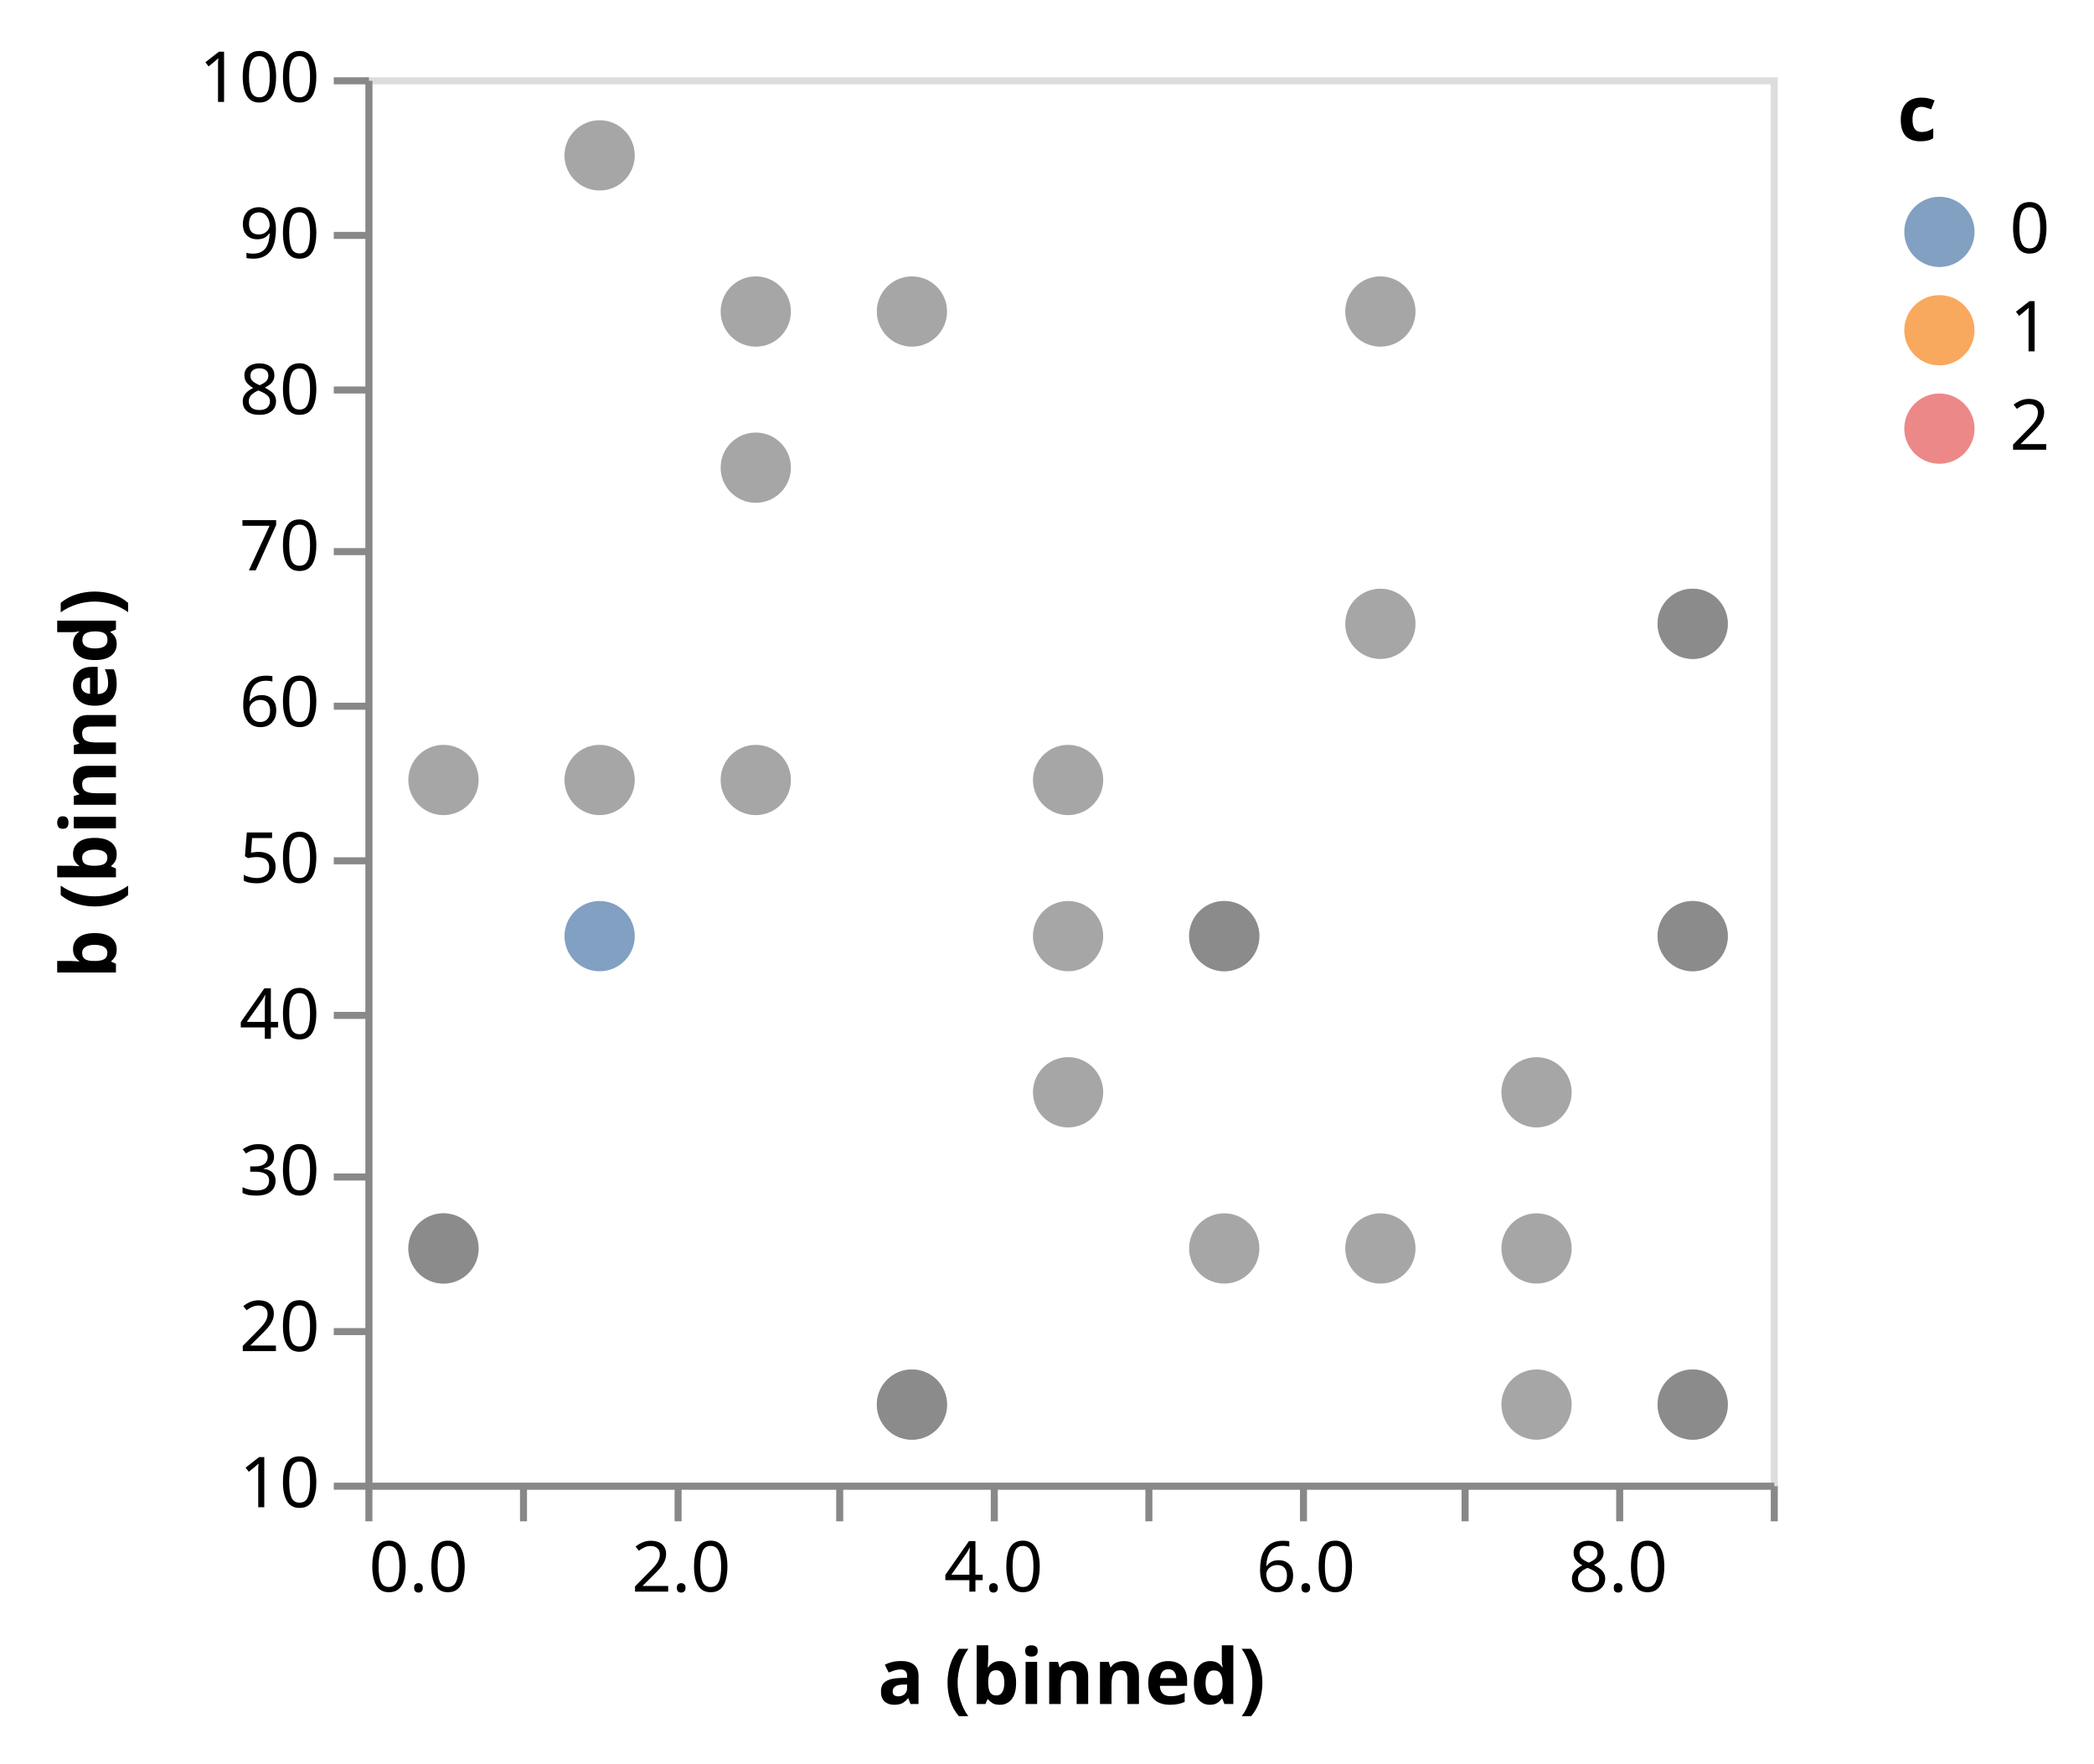
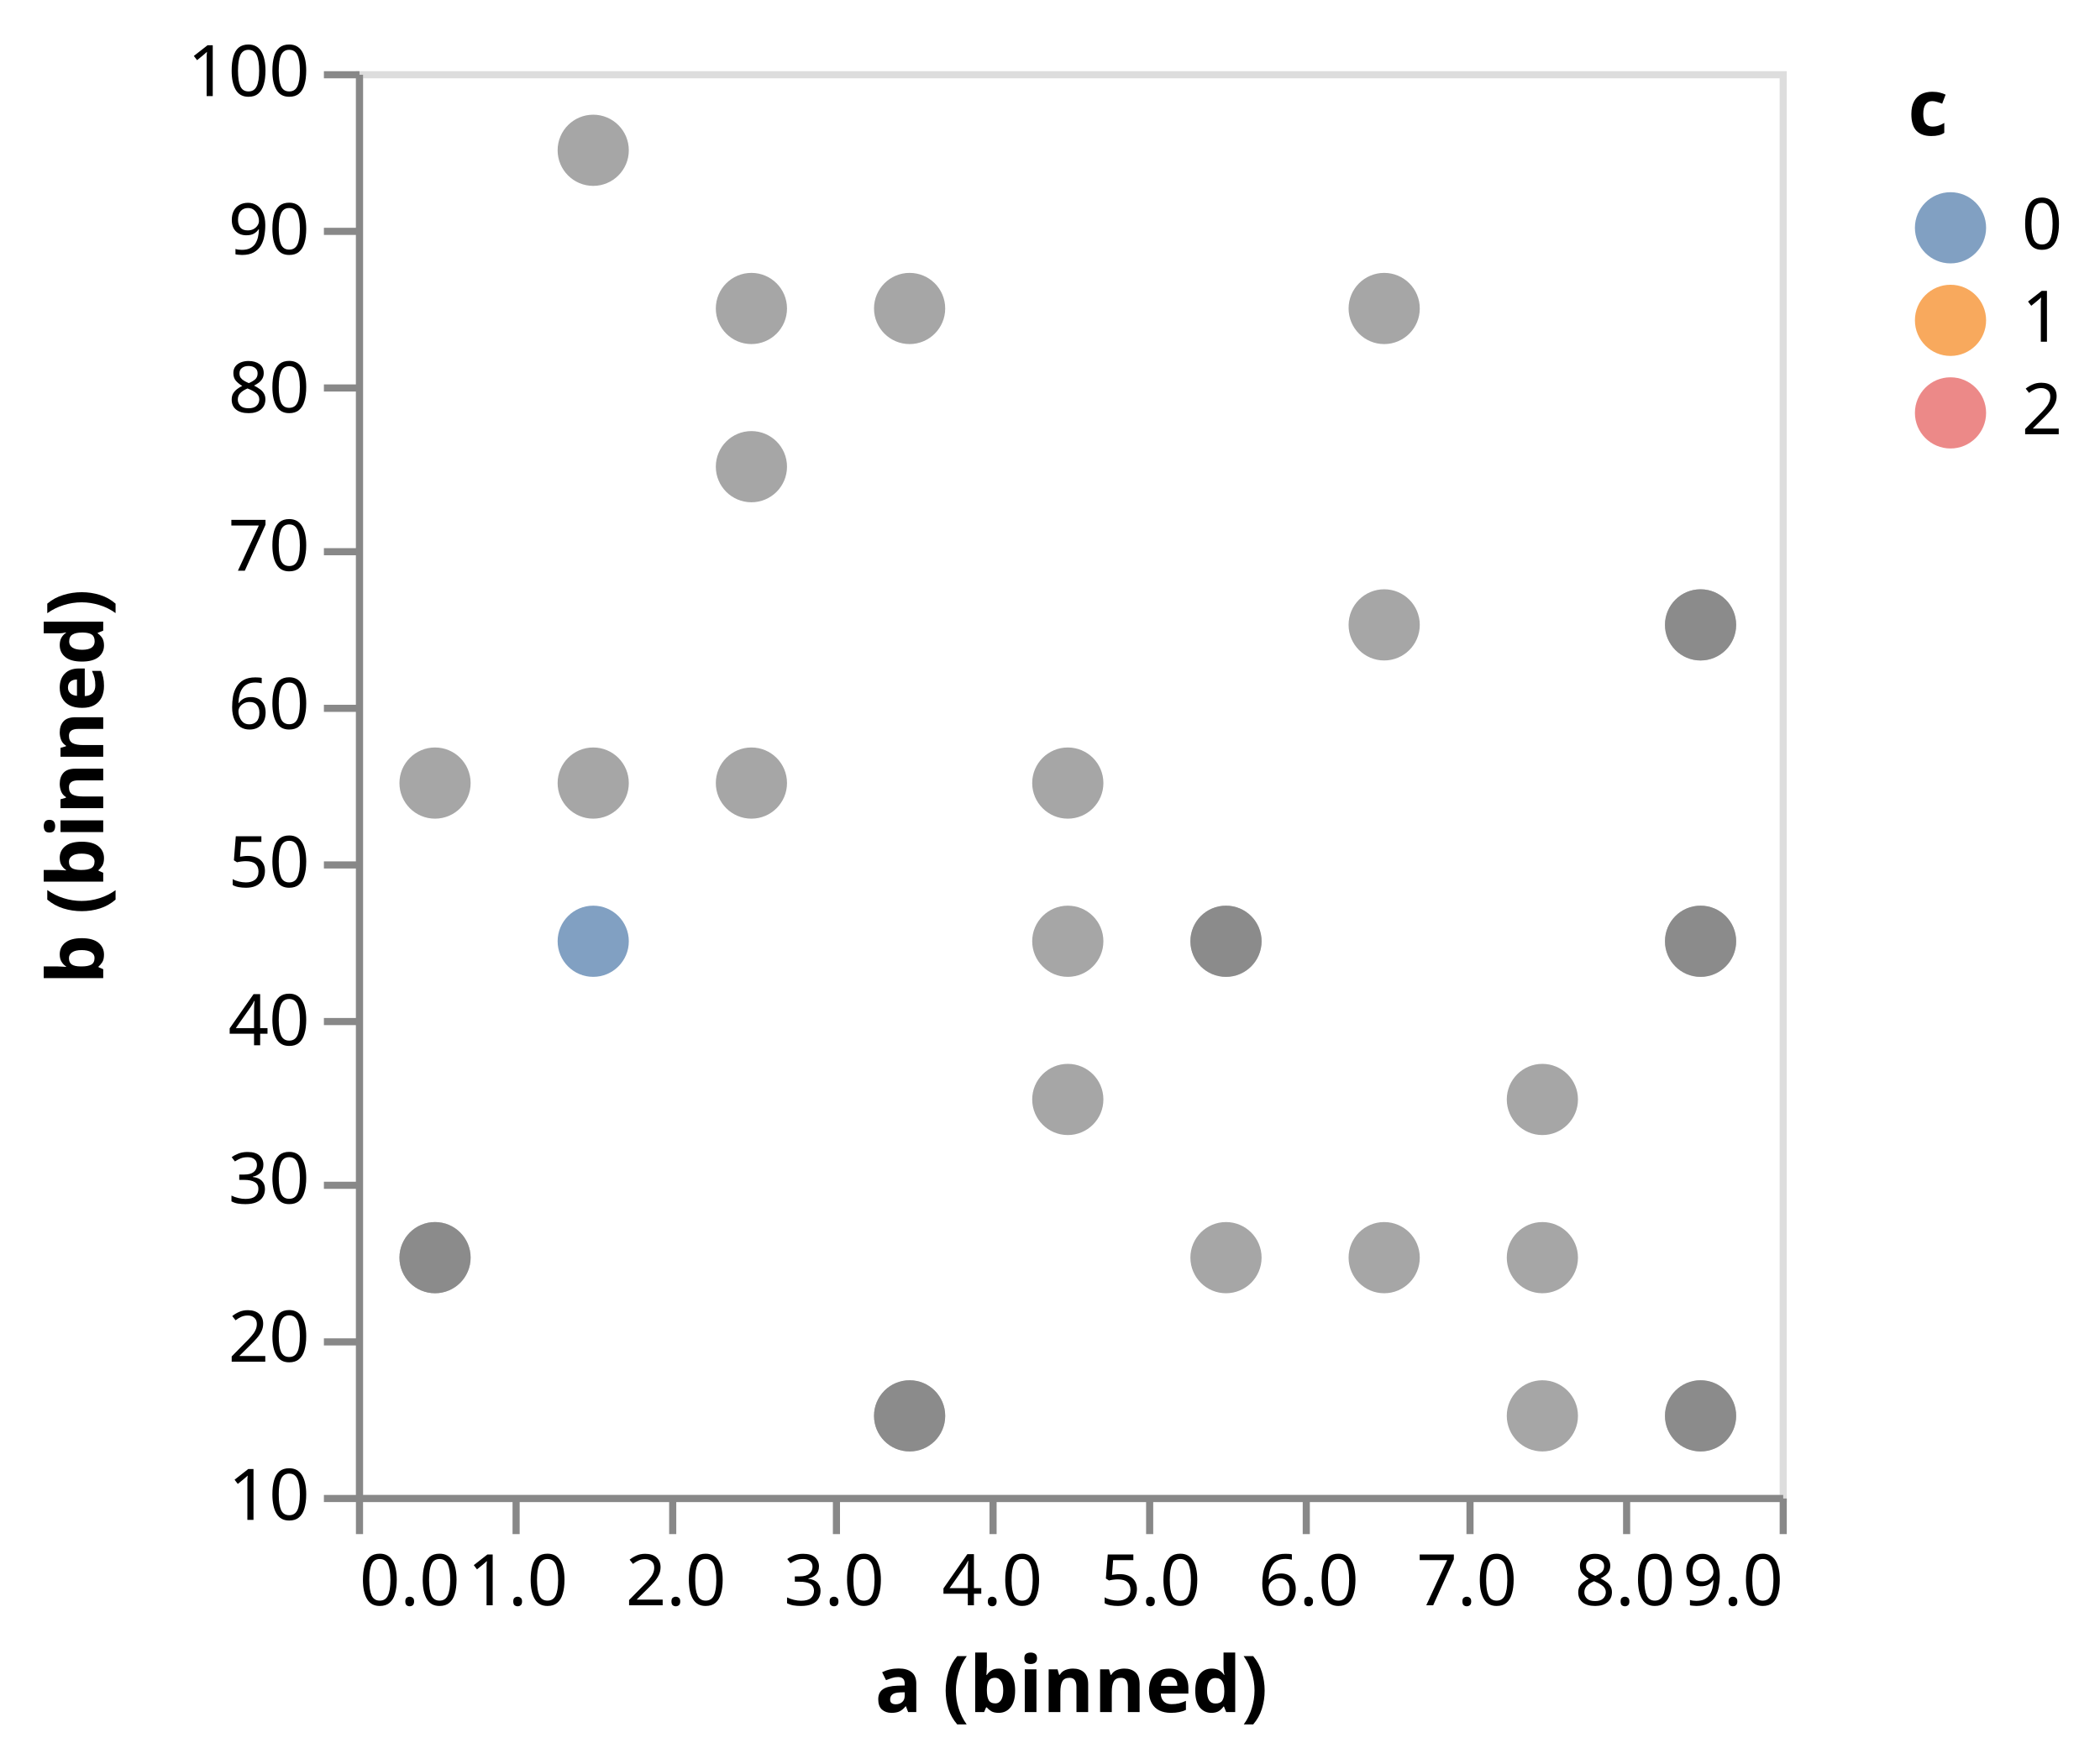
- <svg xmlns="http://www.w3.org/2000/svg" class="marks" width="298" height="251" viewBox="0 0 298 251" version="1.1">
-   <g transform="translate(52,11)">
+ <svg xmlns="http://www.w3.org/2000/svg" class="marks" width="295" height="247" viewBox="0 0 295 247" version="1.1">
+   <g transform="translate(50,10)">
    <g class="mark-group role-frame root">
      <g transform="translate(0,0)">
        <path class="background" d="M0.5,0.5h200v200h-200Z" style="fill: none; stroke: #ddd;" />
        <g>
          <g class="mark-symbol role-mark marks">
            <path transform="translate(11.11111,166.6667)" d="M5,0A5,5,0,1,1,-5,0A5,5,0,1,1,5,0" style="fill: grey; stroke-width: 2; opacity: 0.7;" />
            <path transform="translate(11.11111,100)" d="M5,0A5,5,0,1,1,-5,0A5,5,0,1,1,5,0" style="fill: grey; stroke-width: 2; opacity: 0.7;" />
            <path transform="translate(11.11111,166.6667)" d="M5,0A5,5,0,1,1,-5,0A5,5,0,1,1,5,0" style="fill: grey; stroke-width: 2; opacity: 0.7;" />
            <path transform="translate(33.33333,122.2222)" d="M5,0A5,5,0,1,1,-5,0A5,5,0,1,1,5,0" style="fill: #4c78a8; stroke-width: 2; opacity: 0.7;" />
            <path transform="translate(33.33333,11.11111)" d="M5,0A5,5,0,1,1,-5,0A5,5,0,1,1,5,0" style="fill: grey; stroke-width: 2; opacity: 0.7;" />
            <path transform="translate(33.33333,100)" d="M5,0A5,5,0,1,1,-5,0A5,5,0,1,1,5,0" style="fill: grey; stroke-width: 2; opacity: 0.7;" />
            <path transform="translate(55.55556,33.33333)" d="M5,0A5,5,0,1,1,-5,0A5,5,0,1,1,5,0" style="fill: grey; stroke-width: 2; opacity: 0.7;" />
            <path transform="translate(55.55556,100)" d="M5,0A5,5,0,1,1,-5,0A5,5,0,1,1,5,0" style="fill: grey; stroke-width: 2; opacity: 0.7;" />
            <path transform="translate(55.55556,55.55556)" d="M5,0A5,5,0,1,1,-5,0A5,5,0,1,1,5,0" style="fill: grey; stroke-width: 2; opacity: 0.7;" />
            <path transform="translate(77.77778,188.8889)" d="M5,0A5,5,0,1,1,-5,0A5,5,0,1,1,5,0" style="fill: grey; stroke-width: 2; opacity: 0.7;" />
            <path transform="translate(77.77778,33.33333)" d="M5,0A5,5,0,1,1,-5,0A5,5,0,1,1,5,0" style="fill: grey; stroke-width: 2; opacity: 0.7;" />
            <path transform="translate(77.77778,188.8889)" d="M5,0A5,5,0,1,1,-5,0A5,5,0,1,1,5,0" style="fill: grey; stroke-width: 2; opacity: 0.7;" />
            <path transform="translate(100,100)" d="M5,0A5,5,0,1,1,-5,0A5,5,0,1,1,5,0" style="fill: grey; stroke-width: 2; opacity: 0.7;" />
            <path transform="translate(100,122.2222)" d="M5,0A5,5,0,1,1,-5,0A5,5,0,1,1,5,0" style="fill: grey; stroke-width: 2; opacity: 0.7;" />
            <path transform="translate(100,144.4444)" d="M5,0A5,5,0,1,1,-5,0A5,5,0,1,1,5,0" style="fill: grey; stroke-width: 2; opacity: 0.7;" />
            <path transform="translate(122.2222,166.6667)" d="M5,0A5,5,0,1,1,-5,0A5,5,0,1,1,5,0" style="fill: grey; stroke-width: 2; opacity: 0.7;" />
            <path transform="translate(122.2222,122.2222)" d="M5,0A5,5,0,1,1,-5,0A5,5,0,1,1,5,0" style="fill: grey; stroke-width: 2; opacity: 0.7;" />
            <path transform="translate(122.2222,122.2222)" d="M5,0A5,5,0,1,1,-5,0A5,5,0,1,1,5,0" style="fill: grey; stroke-width: 2; opacity: 0.7;" />
            <path transform="translate(144.4444,33.33333)" d="M5,0A5,5,0,1,1,-5,0A5,5,0,1,1,5,0" style="fill: grey; stroke-width: 2; opacity: 0.7;" />
            <path transform="translate(144.4444,77.77778)" d="M5,0A5,5,0,1,1,-5,0A5,5,0,1,1,5,0" style="fill: grey; stroke-width: 2; opacity: 0.7;" />
            <path transform="translate(144.4444,166.6667)" d="M5,0A5,5,0,1,1,-5,0A5,5,0,1,1,5,0" style="fill: grey; stroke-width: 2; opacity: 0.7;" />
            <path transform="translate(166.6667,188.8889)" d="M5,0A5,5,0,1,1,-5,0A5,5,0,1,1,5,0" style="fill: grey; stroke-width: 2; opacity: 0.7;" />
            <path transform="translate(166.6667,166.6667)" d="M5,0A5,5,0,1,1,-5,0A5,5,0,1,1,5,0" style="fill: grey; stroke-width: 2; opacity: 0.7;" />
            <path transform="translate(166.6667,144.4444)" d="M5,0A5,5,0,1,1,-5,0A5,5,0,1,1,5,0" style="fill: grey; stroke-width: 2; opacity: 0.7;" />
            <path transform="translate(188.8889,77.77778)" d="M5,0A5,5,0,1,1,-5,0A5,5,0,1,1,5,0" style="fill: grey; stroke-width: 2; opacity: 0.7;" />
            <path transform="translate(188.8889,188.8889)" d="M5,0A5,5,0,1,1,-5,0A5,5,0,1,1,5,0" style="fill: grey; stroke-width: 2; opacity: 0.7;" />
            <path transform="translate(188.8889,77.77778)" d="M5,0A5,5,0,1,1,-5,0A5,5,0,1,1,5,0" style="fill: grey; stroke-width: 2; opacity: 0.7;" />
            <path transform="translate(188.8889,122.2222)" d="M5,0A5,5,0,1,1,-5,0A5,5,0,1,1,5,0" style="fill: grey; stroke-width: 2; opacity: 0.7;" />
            <path transform="translate(188.8889,188.8889)" d="M5,0A5,5,0,1,1,-5,0A5,5,0,1,1,5,0" style="fill: grey; stroke-width: 2; opacity: 0.7;" />
            <path transform="translate(188.8889,122.2222)" d="M5,0A5,5,0,1,1,-5,0A5,5,0,1,1,5,0" style="fill: grey; stroke-width: 2; opacity: 0.7;" />
          </g>
          <g class="mark-group role-legend">
            <g transform="translate(218,0)">
-               <path class="background" d="M0,0h23v56h-23Z" style="pointer-events: none; fill: none;" />
+               <path class="background" d="M0,0h22v53h-22Z" style="pointer-events: none; fill: none;" />
              <g>
                <g class="mark-group role-legend-entry">
                  <g transform="translate(0,16)">
                    <path class="background" d="M0,0h0v0h0Z" style="pointer-events: none; fill: none;" />
                    <g>
                      <g class="mark-group role-scope">
                        <g transform="translate(0,0)">
-                           <path class="background" d="M0,0h22.562v12h-22.562Z" style="pointer-events: none; fill: none; opacity: 1;" />
+                           <path class="background" d="M0,0h21.562v11h-21.562Z" style="pointer-events: none; fill: none; opacity: 1;" />
                          <g>
                            <g class="mark-symbol role-legend-symbol" style="pointer-events: none;">
                              <path transform="translate(6,6)" d="M5,0A5,5,0,1,1,-5,0A5,5,0,1,1,5,0" style="fill: #4c78a8; stroke-width: 1.5; opacity: 0.7;" />
                            </g>
                            <g class="mark-text role-legend-label" style="pointer-events: none;">
                              <text text-anchor="start" transform="translate(16,9)" style="font-family: sans-serif; font-size: 10px; fill: #000; opacity: 1;">0</text>
                            </g>
                          </g>
                        </g>
-                         <g transform="translate(0,14)">
-                           <path class="background" d="M0,0h22.562v12h-22.562Z" style="pointer-events: none; fill: none; opacity: 1;" />
+                         <g transform="translate(0,13)">
+                           <path class="background" d="M0,0h21.562v11h-21.562Z" style="pointer-events: none; fill: none; opacity: 1;" />
                          <g>
                            <g class="mark-symbol role-legend-symbol" style="pointer-events: none;">
                              <path transform="translate(6,6)" d="M5,0A5,5,0,1,1,-5,0A5,5,0,1,1,5,0" style="fill: #f58518; stroke-width: 1.5; opacity: 0.7;" />
                            </g>
                            <g class="mark-text role-legend-label" style="pointer-events: none;">
                              <text text-anchor="start" transform="translate(16,9)" style="font-family: sans-serif; font-size: 10px; fill: #000; opacity: 1;">1</text>
                            </g>
                          </g>
                        </g>
-                         <g transform="translate(0,28)">
-                           <path class="background" d="M0,0h22.562v12h-22.562Z" style="pointer-events: none; fill: none; opacity: 1;" />
+                         <g transform="translate(0,26)">
+                           <path class="background" d="M0,0h21.562v11h-21.562Z" style="pointer-events: none; fill: none; opacity: 1;" />
                          <g>
                            <g class="mark-symbol role-legend-symbol" style="pointer-events: none;">
                              <path transform="translate(6,6)" d="M5,0A5,5,0,1,1,-5,0A5,5,0,1,1,5,0" style="fill: #e45756; stroke-width: 1.5; opacity: 0.7;" />
                            </g>
                            <g class="mark-text role-legend-label" style="pointer-events: none;">
                              <text text-anchor="start" transform="translate(16,9)" style="font-family: sans-serif; font-size: 10px; fill: #000; opacity: 1;">2</text>
                            </g>
                          </g>
                        </g>
                      </g>
                    </g>
                  </g>
                </g>
                <g class="mark-text role-legend-title" style="pointer-events: none;">
                  <text text-anchor="start" transform="translate(0,9)" style="font-family: sans-serif; font-size: 11px; font-weight: bold; fill: #000; opacity: 1;">c</text>
                </g>
              </g>
            </g>
          </g>
          <g class="mark-group role-axis">
            <g transform="translate(0.5,200.5)">
              <path class="background" d="M0,0h0v0h0Z" style="pointer-events: none; fill: none;" />
              <g>
                <g class="mark-rule role-axis-tick" style="pointer-events: none;">
                  <line transform="translate(0,0)" x2="0" y2="5" style="fill: none; stroke: #888; stroke-width: 1; opacity: 1;" />
                  <line transform="translate(22,0)" x2="0" y2="5" style="fill: none; stroke: #888; stroke-width: 1; opacity: 1;" />
                  <line transform="translate(44,0)" x2="0" y2="5" style="fill: none; stroke: #888; stroke-width: 1; opacity: 1;" />
                  <line transform="translate(67,0)" x2="0" y2="5" style="fill: none; stroke: #888; stroke-width: 1; opacity: 1;" />
                  <line transform="translate(89,0)" x2="0" y2="5" style="fill: none; stroke: #888; stroke-width: 1; opacity: 1;" />
                  <line transform="translate(111,0)" x2="0" y2="5" style="fill: none; stroke: #888; stroke-width: 1; opacity: 1;" />
                  <line transform="translate(133,0)" x2="0" y2="5" style="fill: none; stroke: #888; stroke-width: 1; opacity: 1;" />
                  <line transform="translate(156,0)" x2="0" y2="5" style="fill: none; stroke: #888; stroke-width: 1; opacity: 1;" />
                  <line transform="translate(178,0)" x2="0" y2="5" style="fill: none; stroke: #888; stroke-width: 1; opacity: 1;" />
                  <line transform="translate(200,0)" x2="0" y2="5" style="fill: none; stroke: #888; stroke-width: 1; opacity: 1;" />
                </g>
                <g class="mark-text role-axis-label" style="pointer-events: none;">
                  <text text-anchor="start" transform="translate(0,15)" style="font-family: sans-serif; font-size: 10px; fill: #000; opacity: 1;">0.0</text>
-                   <text text-anchor="middle" transform="translate(22.22222,15)" style="font-family: sans-serif; font-size: 10px; fill: #000; opacity: 0;">1.0</text>
+                   <text text-anchor="middle" transform="translate(22.22222,15)" style="font-family: sans-serif; font-size: 10px; fill: #000; opacity: 1;">1.0</text>
                  <text text-anchor="middle" transform="translate(44.44444,15)" style="font-family: sans-serif; font-size: 10px; fill: #000; opacity: 1;">2.0</text>
-                   <text text-anchor="middle" transform="translate(66.66667,15)" style="font-family: sans-serif; font-size: 10px; fill: #000; opacity: 0;">3.0</text>
+                   <text text-anchor="middle" transform="translate(66.66667,15)" style="font-family: sans-serif; font-size: 10px; fill: #000; opacity: 1;">3.0</text>
                  <text text-anchor="middle" transform="translate(88.88889,15)" style="font-family: sans-serif; font-size: 10px; fill: #000; opacity: 1;">4.0</text>
-                   <text text-anchor="middle" transform="translate(111.1111,15)" style="font-family: sans-serif; font-size: 10px; fill: #000; opacity: 0;">5.0</text>
+                   <text text-anchor="middle" transform="translate(111.1111,15)" style="font-family: sans-serif; font-size: 10px; fill: #000; opacity: 1;">5.0</text>
                  <text text-anchor="middle" transform="translate(133.3333,15)" style="font-family: sans-serif; font-size: 10px; fill: #000; opacity: 1;">6.0</text>
-                   <text text-anchor="middle" transform="translate(155.5556,15)" style="font-family: sans-serif; font-size: 10px; fill: #000; opacity: 0;">7.0</text>
+                   <text text-anchor="middle" transform="translate(155.5556,15)" style="font-family: sans-serif; font-size: 10px; fill: #000; opacity: 1;">7.0</text>
                  <text text-anchor="middle" transform="translate(177.7778,15)" style="font-family: sans-serif; font-size: 10px; fill: #000; opacity: 1;">8.0</text>
-                   <text text-anchor="end" transform="translate(200,15)" style="font-family: sans-serif; font-size: 10px; fill: #000; opacity: 0;">9.0</text>
+                   <text text-anchor="end" transform="translate(200,15)" style="font-family: sans-serif; font-size: 10px; fill: #000; opacity: 1;">9.0</text>
                </g>
                <g class="mark-rule role-axis-domain" style="pointer-events: none;">
                  <line transform="translate(0,0)" x2="200" y2="0" style="fill: none; stroke: #888; stroke-width: 1; opacity: 1;" />
                </g>
                <g class="mark-text role-axis-title" style="pointer-events: none;">
-                   <text text-anchor="middle" transform="translate(100,31)" style="font-family: sans-serif; font-size: 11px; font-weight: bold; fill: #000; opacity: 1;">a (binned)</text>
+                   <text text-anchor="middle" transform="translate(100,30)" style="font-family: sans-serif; font-size: 11px; font-weight: bold; fill: #000; opacity: 1;">a (binned)</text>
                </g>
              </g>
            </g>
          </g>
          <g class="mark-group role-axis">
            <g transform="translate(0.5,0.5)">
              <path class="background" d="M0,0h0v0h0Z" style="pointer-events: none; fill: none;" />
              <g>
                <g class="mark-rule role-axis-tick" style="pointer-events: none;">
                  <line transform="translate(0,200)" x2="-5" y2="0" style="fill: none; stroke: #888; stroke-width: 1; opacity: 1;" />
                  <line transform="translate(0,178)" x2="-5" y2="0" style="fill: none; stroke: #888; stroke-width: 1; opacity: 1;" />
                  <line transform="translate(0,156)" x2="-5" y2="0" style="fill: none; stroke: #888; stroke-width: 1; opacity: 1;" />
                  <line transform="translate(0,133)" x2="-5" y2="0" style="fill: none; stroke: #888; stroke-width: 1; opacity: 1;" />
                  <line transform="translate(0,111)" x2="-5" y2="0" style="fill: none; stroke: #888; stroke-width: 1; opacity: 1;" />
                  <line transform="translate(0,89)" x2="-5" y2="0" style="fill: none; stroke: #888; stroke-width: 1; opacity: 1;" />
                  <line transform="translate(0,67)" x2="-5" y2="0" style="fill: none; stroke: #888; stroke-width: 1; opacity: 1;" />
                  <line transform="translate(0,44)" x2="-5" y2="0" style="fill: none; stroke: #888; stroke-width: 1; opacity: 1;" />
                  <line transform="translate(0,22)" x2="-5" y2="0" style="fill: none; stroke: #888; stroke-width: 1; opacity: 1;" />
                  <line transform="translate(0,0)" x2="-5" y2="0" style="fill: none; stroke: #888; stroke-width: 1; opacity: 1;" />
                </g>
                <g class="mark-text role-axis-label" style="pointer-events: none;">
                  <text text-anchor="end" transform="translate(-7,203)" style="font-family: sans-serif; font-size: 10px; fill: #000; opacity: 1;">10</text>
                  <text text-anchor="end" transform="translate(-7,180.7778)" style="font-family: sans-serif; font-size: 10px; fill: #000; opacity: 1;">20</text>
                  <text text-anchor="end" transform="translate(-7,158.5556)" style="font-family: sans-serif; font-size: 10px; fill: #000; opacity: 1;">30</text>
                  <text text-anchor="end" transform="translate(-7,136.3333)" style="font-family: sans-serif; font-size: 10px; fill: #000; opacity: 1;">40</text>
                  <text text-anchor="end" transform="translate(-7,114.1111)" style="font-family: sans-serif; font-size: 10px; fill: #000; opacity: 1;">50</text>
                  <text text-anchor="end" transform="translate(-7,91.88889)" style="font-family: sans-serif; font-size: 10px; fill: #000; opacity: 1;">60</text>
                  <text text-anchor="end" transform="translate(-7,69.66667)" style="font-family: sans-serif; font-size: 10px; fill: #000; opacity: 1;">70</text>
                  <text text-anchor="end" transform="translate(-7,47.44444)" style="font-family: sans-serif; font-size: 10px; fill: #000; opacity: 1;">80</text>
                  <text text-anchor="end" transform="translate(-7,25.22222)" style="font-family: sans-serif; font-size: 10px; fill: #000; opacity: 1;">90</text>
                  <text text-anchor="end" transform="translate(-7,3)" style="font-family: sans-serif; font-size: 10px; fill: #000; opacity: 1;">100</text>
                </g>
                <g class="mark-rule role-axis-domain" style="pointer-events: none;">
                  <line transform="translate(0,200)" x2="0" y2="-200" style="fill: none; stroke: #888; stroke-width: 1; opacity: 1;" />
                </g>
                <g class="mark-text role-axis-title" style="pointer-events: none;">
                  <text text-anchor="middle" transform="translate(-34,100) rotate(-90) translate(0,-2)" style="font-family: sans-serif; font-size: 11px; font-weight: bold; fill: #000; opacity: 1;">b (binned)</text>
                </g>
              </g>
            </g>
          </g>
        </g>
      </g>
    </g>
  </g>
</svg>
